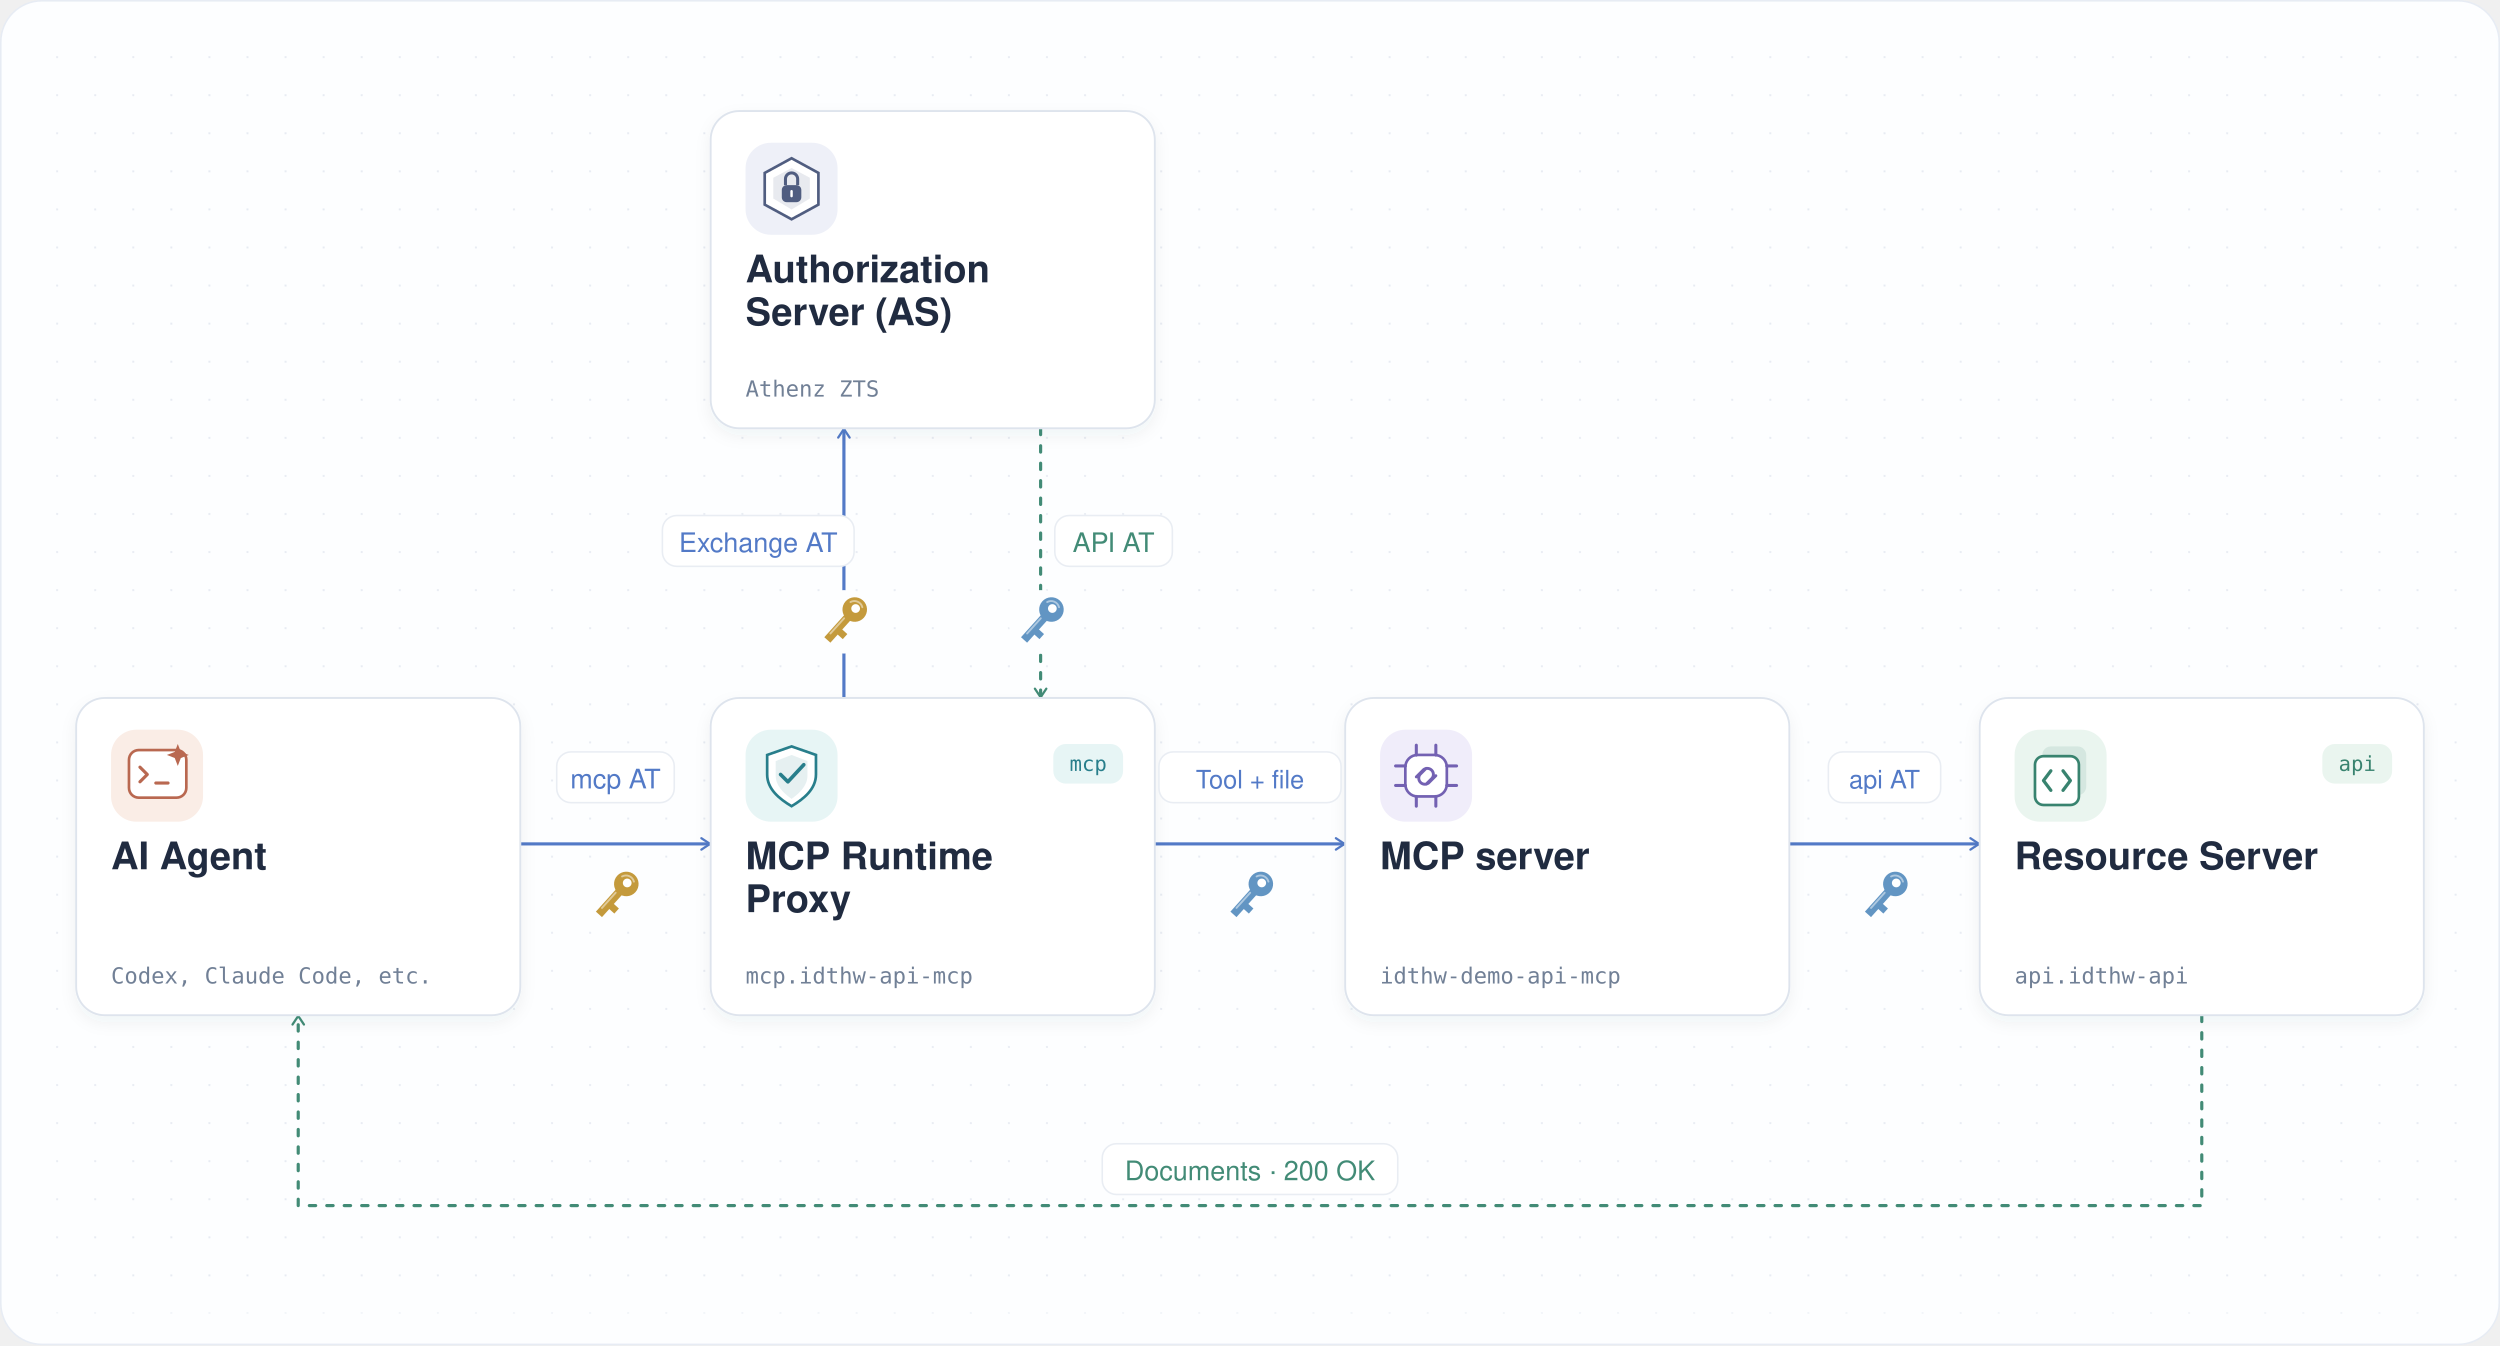
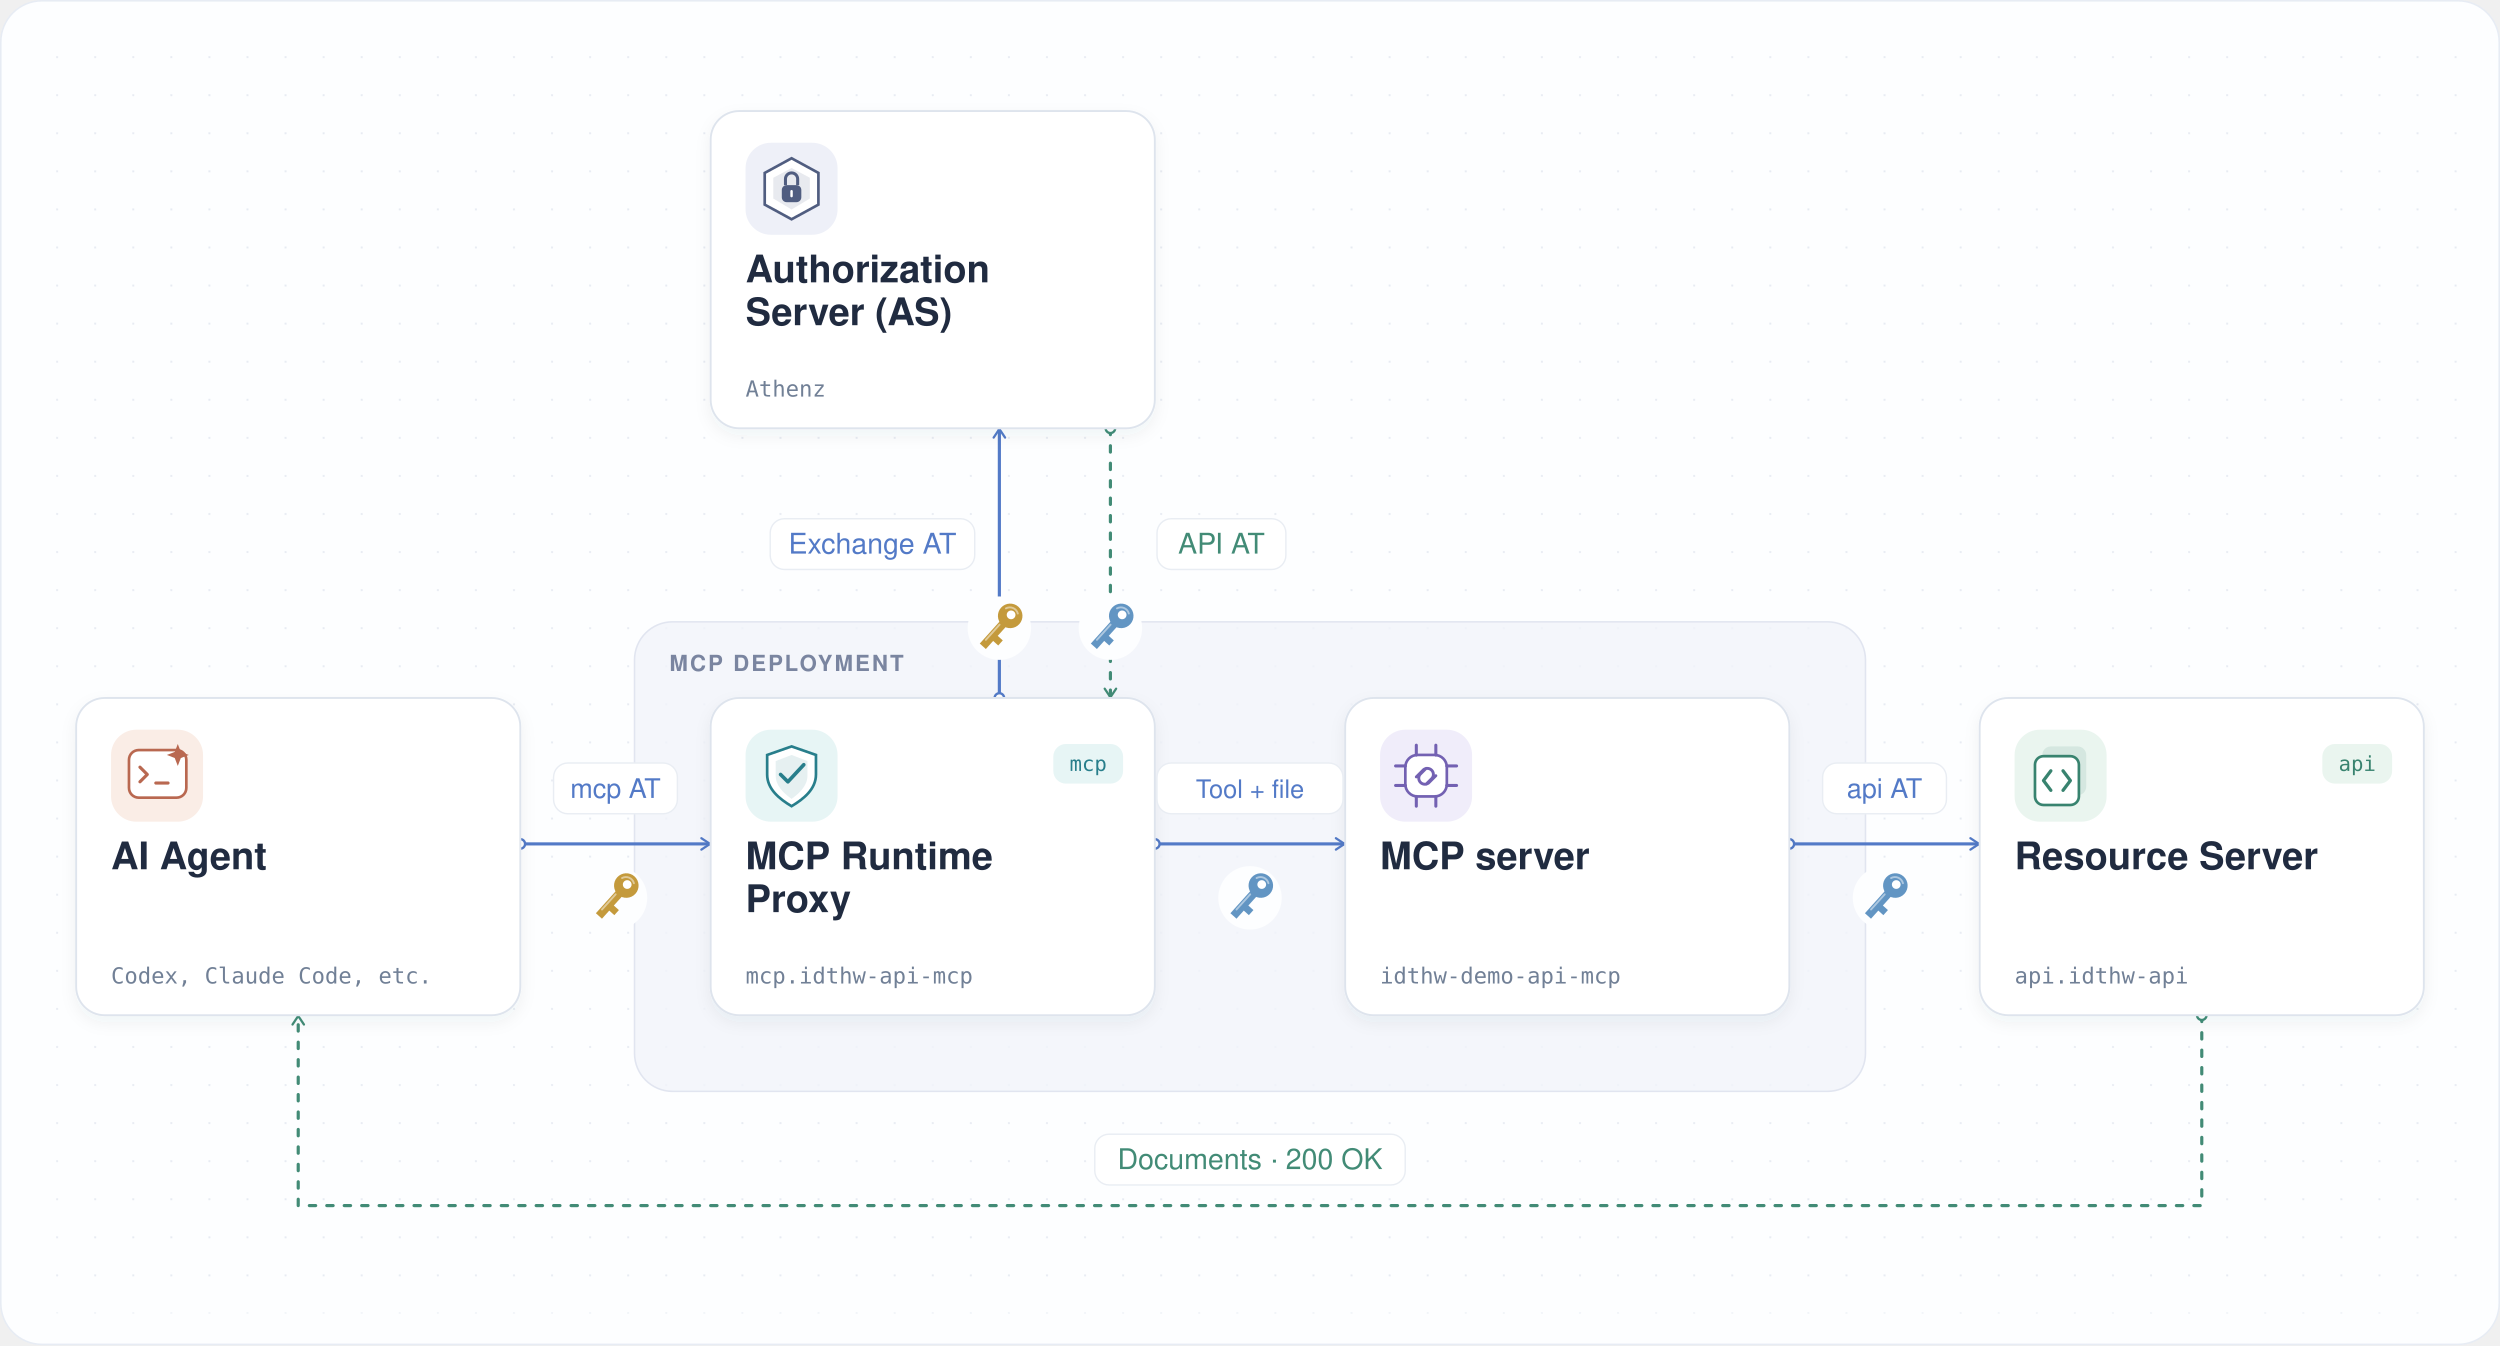
<svg xmlns="http://www.w3.org/2000/svg" width="1576" height="848" viewBox="0 0 1576 848" role="img" aria-labelledby="title desc">
  <defs>
    <marker id="arrow-blue" viewBox="0 0 10 10" refX="8.5" refY="5" markerWidth="9" markerHeight="9" markerUnits="userSpaceOnUse" orient="auto">
      <path d="m2 1 6 4-6 4" fill="none" stroke="#537AC7" stroke-width="1.6" stroke-linecap="round" stroke-linejoin="round" />
    </marker>
    <marker id="arrow-green" viewBox="0 0 10 10" refX="8.5" refY="5" markerWidth="9" markerHeight="9" markerUnits="userSpaceOnUse" orient="auto">
      <path d="m2 1 6 4-6 4" fill="none" stroke="#428B76" stroke-width="1.6" stroke-linecap="round" stroke-linejoin="round" />
    </marker>
    <marker id="arrow-red" viewBox="0 0 10 10" refX="8.5" refY="5" markerWidth="9" markerHeight="9" markerUnits="userSpaceOnUse" orient="auto">
      <path d="m2 1 6 4-6 4" fill="none" stroke="#C46864" stroke-width="1.6" stroke-linecap="round" stroke-linejoin="round" />
    </marker>
    <marker id="arrow-gray" viewBox="0 0 10 10" refX="8.5" refY="5" markerWidth="9" markerHeight="9" markerUnits="userSpaceOnUse" orient="auto">
      <path d="m2 1 6 4-6 4" fill="none" stroke="#8B96AA" stroke-width="1.6" stroke-linecap="round" stroke-linejoin="round" />
    </marker>
    <marker id="arrow-purple" viewBox="0 0 10 10" refX="8.5" refY="5" markerWidth="9" markerHeight="9" markerUnits="userSpaceOnUse" orient="auto">
      <path d="m2 1 6 4-6 4" fill="none" stroke="#8770B1" stroke-width="1.6" stroke-linecap="round" stroke-linejoin="round" />
    </marker>
    <g id="access-token-key" transform="rotate(42 22 22)">
      <path d="M19 15h6v12h5v5h-5v8h-6Z" fill="currentColor" />
      <circle cx="22" cy="10" r="9" fill="currentColor" />
      <circle cx="22" cy="9" r="3.2" fill="white" />
      <path d="M16 8a6 6 0 0 1 9-3M20.5 20v15" fill="none" stroke="white" stroke-opacity=".48" stroke-width="1.4" stroke-linecap="round" />
    </g>
    <filter id="card-shadow" x="-12%" y="-18%" width="124%" height="148%">
      <feDropShadow dx="0" dy="4" stdDeviation="5" flood-color="#253B68" flood-opacity=".055" />
    </filter>
    <pattern id="grid" width="24" height="24" patternUnits="userSpaceOnUse">
      <circle cx="12" cy="12" r=".7" fill="#C9D2E2" opacity=".38" />
    </pattern>
  </defs>
  <rect x=".5" y=".5" width="1575" height="847" rx="26" fill="#FDFEFF" stroke="#E7ECF4" />
  <rect x="20" y="20" width="1536" height="808" rx="18" fill="url(#grid)" />
  <g font-family="Avenir Next, Avenir, Segoe UI, Helvetica, Arial, sans-serif">
-     <path d="M532 440 L532 270" fill="none" stroke="#537AC7" stroke-width="2" stroke-linecap="round" stroke-linejoin="round" marker-end="url(#arrow-blue)" />
-     <path d="M656 270 L656 440" fill="none" stroke="#428B76" stroke-width="2" stroke-linecap="round" stroke-linejoin="round" marker-end="url(#arrow-green)" stroke-dasharray="4 7" />
+     <rect data-group="MCP DEPLOYMENT" x="400" y="392" width="776" height="296" rx="24" fill="#F1F3FA" fill-opacity=".8" stroke="#E1E5F0" stroke-width="1" />
+     <text x="422" y="423" fill="#7A85A0" font-size="14" font-weight="600" text-anchor="start" letter-spacing="1.3">MCP DEPLOYMENT</text>
+     <path d="M630 440 L630 270" fill="none" stroke="#537AC7" stroke-width="2" stroke-linecap="round" stroke-linejoin="round" marker-end="url(#arrow-blue)" />
+     <circle cx="630" cy="440" r="3" fill="white" stroke="#537AC7" stroke-width="1.5" />
+     <path d="M700 270 L700 440" fill="none" stroke="#428B76" stroke-width="2" stroke-linecap="round" stroke-linejoin="round" stroke-dasharray="4 7" marker-end="url(#arrow-green)" />
+     <circle cx="700" cy="270" r="3" fill="white" stroke="#428B76" stroke-width="1.5" />
    <path d="M328 532 L448 532" fill="none" stroke="#537AC7" stroke-width="2" stroke-linecap="round" stroke-linejoin="round" marker-end="url(#arrow-blue)" />
+     <circle cx="328" cy="532" r="3" fill="white" stroke="#537AC7" stroke-width="1.5" />
    <path d="M728 532 L848 532" fill="none" stroke="#537AC7" stroke-width="2" stroke-linecap="round" stroke-linejoin="round" marker-end="url(#arrow-blue)" />
+     <circle cx="728" cy="532" r="3" fill="white" stroke="#537AC7" stroke-width="1.5" />
    <path d="M1128 532 L1248 532" fill="none" stroke="#537AC7" stroke-width="2" stroke-linecap="round" stroke-linejoin="round" marker-end="url(#arrow-blue)" />
-     <path d="M1388 640 L1388 760 L188 760 L188 640" fill="none" stroke="#428B76" stroke-width="2" stroke-linecap="round" stroke-linejoin="round" marker-end="url(#arrow-green)" stroke-dasharray="4 7" />
-     <g data-component="as" transform="translate(-800 -10)">
-       <rect x="1248" y="80" width="280" height="200" rx="18" fill="white" stroke="#DEE4ED" stroke-width="1.2" filter="url(#card-shadow)" />
-       <rect x="1270" y="100" width="58" height="58" rx="16" fill="#EEF0F8" />
-       <g transform="translate(1279 109) scale(0.7692308)" color="#505D80">
+     <circle cx="1128" cy="532" r="3" fill="white" stroke="#537AC7" stroke-width="1.5" />
+     <path d="M1388 640 L1388 760 L188 760 L188 640" fill="none" stroke="#428B76" stroke-width="2" stroke-linecap="round" stroke-linejoin="round" stroke-dasharray="4 7" marker-end="url(#arrow-green)" />
+     <circle cx="1388" cy="640" r="3" fill="white" stroke="#428B76" stroke-width="1.5" />
+     <g data-component="as">
+       <rect x="448" y="70" width="280" height="200" rx="18" fill="white" stroke="#DEE4ED" stroke-width="1.2" filter="url(#card-shadow)" />
+       <rect x="470" y="90" width="58" height="58" rx="16" fill="#EEF0F8" />
+       <g transform="translate(479 99) scale(0.7692308)" color="#505D80">
        <path d="m26 1 22 12v26L26 51 4 39V13Z" fill="white" stroke="currentColor" stroke-width="2.2" />
        <path d="m26 9 15 8v17L26 43l-15-9V17Z" fill="currentColor" opacity=".13" />
        <rect x="18" y="23" width="16" height="14" rx="4" fill="currentColor" />
        <path d="M21 23v-5a5 5 0 0 1 10 0v5" fill="none" stroke="currentColor" stroke-width="2.5" />
        <path d="M26 28v4" stroke="white" stroke-width="2" stroke-linecap="round" />
      </g>
-       <text x="1270" y="188" fill="#202B40" font-size="24" font-weight="600" text-anchor="start">Authorization</text>
-       <text x="1270" y="215" fill="#202B40" font-size="24" font-weight="600" text-anchor="start">Server (AS)</text>
-       <text x="1270.0" y="260.0" fill="#718096" font-size="14" font-weight="500" text-anchor="start" font-family="Menlo, Consolas, monospace">Athenz ZTS</text>
+       <text x="470" y="178" fill="#202B40" font-size="24" font-weight="600" text-anchor="start">Authorization</text>
+       <text x="470" y="205" fill="#202B40" font-size="24" font-weight="600" text-anchor="start">Server (AS)</text>
+       <text x="470" y="250" fill="#718096" font-size="14" font-weight="500" text-anchor="start" font-family="Menlo, Consolas, monospace">Athenz</text>
    </g>
-     <g data-component="client" transform="translate(0 -200)">
-       <rect x="48" y="640" width="280" height="200" rx="18" fill="white" stroke="#DEE4ED" stroke-width="1.2" filter="url(#card-shadow)" />
-       <rect x="70" y="660" width="58" height="58" rx="16" fill="#FAEDE6" />
-       <g transform="translate(79 669) scale(0.7692308)" color="#B96850">
+     <g data-component="client">
+       <rect x="48" y="440" width="280" height="200" rx="18" fill="white" stroke="#DEE4ED" stroke-width="1.2" filter="url(#card-shadow)" />
+       <rect x="70" y="460" width="58" height="58" rx="16" fill="#FAEDE6" />
+       <g transform="translate(79 469) scale(0.7692308)" color="#B96850">
        <rect x="3" y="5" width="47" height="39" rx="8" fill="white" stroke="currentColor" stroke-width="2.2" />
        <path d="m12 19 6 6-6 6m13 1h10" fill="none" stroke="currentColor" stroke-width="2.6" stroke-linecap="round" stroke-linejoin="round" />
        <path d="m43 0 2.5 6.5L52 9l-6.5 2.5L43 18l-2.5-6.5L34 9l6.5-2.5Z" fill="currentColor" />
      </g>
-       <text x="70" y="748" fill="#202B40" font-size="24" font-weight="600" text-anchor="start">AI Agent</text>
-       <text x="70" y="820" fill="#718096" font-size="14" font-weight="500" text-anchor="start" font-family="Menlo, Consolas, monospace">Codex, Claude Code, etc.</text>
+       <text x="70" y="548" fill="#202B40" font-size="24" font-weight="600" text-anchor="start">AI Agent</text>
+       <text x="70" y="620" fill="#718096" font-size="14" font-weight="500" text-anchor="start" font-family="Menlo, Consolas, monospace">Codex, Claude Code, etc.</text>
    </g>
-     <g data-component="proxy" transform="translate(-400 -200)">
-       <rect x="848" y="640" width="280" height="200" rx="18" fill="white" stroke="#DEE4ED" stroke-width="1.2" filter="url(#card-shadow)" />
-       <rect x="870" y="660" width="58" height="58" rx="16" fill="#E7F5F5" />
-       <g transform="translate(879 669) scale(0.7692308)" color="#287E8B">
+     <g data-component="proxy">
+       <rect x="448" y="440" width="280" height="200" rx="18" fill="white" stroke="#DEE4ED" stroke-width="1.2" filter="url(#card-shadow)" />
+       <rect x="470" y="460" width="58" height="58" rx="16" fill="#E7F5F5" />
+       <g transform="translate(479 469) scale(0.7692308)" color="#287E8B">
        <path d="m26 2 20 7v16c0 12-10 20-20 26C16 45 6 37 6 25V9Z" fill="white" stroke="currentColor" stroke-width="2.2" />
        <path d="m26 9 13 5v12c0 8-6 14-13 19-7-5-13-11-13-19V14Z" fill="currentColor" opacity=".12" />
        <path d="m17 25 6 6 13-14" fill="none" stroke="currentColor" stroke-width="3" stroke-linecap="round" stroke-linejoin="round" />
      </g>
-       <rect x="1064" y="669" width="44" height="25" rx="8" fill="#E7F5F5" />
-       <text x="1086" y="686" fill="#287E8B" font-size="13" font-weight="500" text-anchor="middle" font-family="Menlo, Consolas, monospace">mcp</text>
-       <text x="870" y="748" fill="#202B40" font-size="24" font-weight="600" text-anchor="start">MCP Runtime</text>
-       <text x="870" y="775" fill="#202B40" font-size="24" font-weight="600" text-anchor="start">Proxy</text>
-       <text x="870.0" y="820.0" fill="#718096" font-size="14" font-weight="500" text-anchor="start" font-family="Menlo, Consolas, monospace">mcp.idthw-api-mcp</text>
+       <rect x="664" y="469" width="44" height="25" rx="8" fill="#E7F5F5" />
+       <text x="686" y="486" fill="#287E8B" font-size="13" font-weight="500" text-anchor="middle" font-family="Menlo, Consolas, monospace">mcp</text>
+       <text x="470" y="548" fill="#202B40" font-size="24" font-weight="600" text-anchor="start">MCP Runtime</text>
+       <text x="470" y="575" fill="#202B40" font-size="24" font-weight="600" text-anchor="start">Proxy</text>
+       <text x="470" y="620" fill="#718096" font-size="14" font-weight="500" text-anchor="start" font-family="Menlo, Consolas, monospace">mcp.idthw-api-mcp</text>
    </g>
-     <g data-component="mcp" transform="translate(-400 -200)">
-       <rect x="1248" y="640" width="280" height="200" rx="18" fill="white" stroke="#DEE4ED" stroke-width="1.2" filter="url(#card-shadow)" />
-       <rect x="1270" y="660" width="58" height="58" rx="16" fill="#F0EDFA" />
-       <g transform="translate(1279 669) scale(0.7692308)" color="#7361B2">
+     <g data-component="mcp">
+       <rect x="848" y="440" width="280" height="200" rx="18" fill="white" stroke="#DEE4ED" stroke-width="1.2" filter="url(#card-shadow)" />
+       <rect x="870" y="460" width="58" height="58" rx="16" fill="#F0EDFA" />
+       <g transform="translate(879 469) scale(0.7692308)" color="#7361B2">
        <rect x="9" y="9" width="34" height="34" rx="10" fill="white" stroke="currentColor" stroke-width="2.2" />
        <path d="M18 1v8m16-8v8M18 43v8m16-8v8M1 18h8m-8 16h8m34-16h8m-8 16h8" stroke="currentColor" stroke-width="2.5" stroke-linecap="round" />
        <path d="m18 27 6-6a5 5 0 0 1 7 7l-5 5m8-7-6 6a5 5 0 0 1-7-7l5-5" fill="none" stroke="currentColor" stroke-width="2.4" stroke-linecap="round" />
      </g>
-       <text x="1270" y="748" fill="#202B40" font-size="24" font-weight="600" text-anchor="start">MCP server</text>
-       <text x="1270" y="820" fill="#718096" font-size="14" font-weight="500" text-anchor="start" font-family="Menlo, Consolas, monospace">idthw-demo-api-mcp</text>
+       <text x="870" y="548" fill="#202B40" font-size="24" font-weight="600" text-anchor="start">MCP server</text>
+       <text x="870" y="620" fill="#718096" font-size="14" font-weight="500" text-anchor="start" font-family="Menlo, Consolas, monospace">idthw-demo-api-mcp</text>
    </g>
-     <g data-component="api" transform="translate(-400 -200)">
-       <rect x="1648" y="640" width="280" height="200" rx="18" fill="white" stroke="#DEE4ED" stroke-width="1.2" filter="url(#card-shadow)" />
-       <rect x="1670" y="660" width="58" height="58" rx="16" fill="#EAF5EF" />
-       <g transform="translate(1679 669) scale(0.7692308)" color="#38836F">
+     <g data-component="api">
+       <rect x="1248" y="440" width="280" height="200" rx="18" fill="white" stroke="#DEE4ED" stroke-width="1.2" filter="url(#card-shadow)" />
+       <rect x="1270" y="460" width="58" height="58" rx="16" fill="#EAF5EF" />
+       <g transform="translate(1279 469) scale(0.7692308)" color="#38836F">
        <rect x="11" y="2" width="36" height="40" rx="7" fill="currentColor" opacity=".12" />
        <rect x="5" y="10" width="36" height="40" rx="7" fill="white" stroke="currentColor" stroke-width="2.2" />
        <path d="m18 22-6 8 6 8m10-16 6 8-6 8" fill="none" stroke="currentColor" stroke-width="2.7" stroke-linecap="round" stroke-linejoin="round" />
      </g>
-       <rect x="1864" y="669" width="44" height="25" rx="8" fill="#EAF5EF" />
-       <text x="1886" y="686" fill="#38836F" font-size="13" font-weight="500" text-anchor="middle" font-family="Menlo, Consolas, monospace">api</text>
-       <text x="1670" y="748" fill="#202B40" font-size="24" font-weight="600" text-anchor="start">Resource Server</text>
-       <text x="1670" y="820" fill="#718096" font-size="14" font-weight="500" text-anchor="start" font-family="Menlo, Consolas, monospace">api.idthw-api</text>
+       <rect x="1464" y="469" width="44" height="25" rx="8" fill="#EAF5EF" />
+       <text x="1486" y="486" fill="#38836F" font-size="13" font-weight="500" text-anchor="middle" font-family="Menlo, Consolas, monospace">api</text>
+       <text x="1270" y="548" fill="#202B40" font-size="24" font-weight="600" text-anchor="start">Resource Server</text>
+       <text x="1270" y="620" fill="#718096" font-size="14" font-weight="500" text-anchor="start" font-family="Menlo, Consolas, monospace">api.idthw-api</text>
    </g>
-     <rect x="417.575" y="325" width="120.85" height="32" rx="9" fill="white" stroke="#E9EDF3" />
-     <text x="478" y="348" fill="#537AC7" font-size="17" font-weight="500" text-anchor="middle">Exchange AT</text>
-     <circle cx="532" cy="392" r="20" fill="#FDFEFF" />
-     <use href="#access-token-key" transform="translate(513 373) scale(.86)" color="#C49A3C" />
-     <rect x="664.95" y="325" width="74.1" height="32" rx="9" fill="white" stroke="#E9EDF3" />
-     <text x="702" y="348" fill="#428B76" font-size="17" font-weight="500" text-anchor="middle">API AT</text>
-     <circle cx="656" cy="392" r="20" fill="#FDFEFF" />
-     <use href="#access-token-key" transform="translate(637 373) scale(.86)" color="#6295C3" />
-     <rect x="350.95" y="474" width="74.1" height="32" rx="9" fill="white" stroke="#E9EDF3" />
-     <text x="388" y="497" fill="#537AC7" font-size="17" font-weight="500" text-anchor="middle">mcp AT</text>
-     <circle cx="388" cy="565" r="20" fill="#FDFEFF" />
-     <use href="#access-token-key" transform="translate(369 546) scale(.86)" color="#C49A3C" />
-     <rect x="730.6" y="474" width="114.8" height="32" rx="9" fill="white" stroke="#E9EDF3" />
-     <text x="788" y="497" fill="#537AC7" font-size="16" font-weight="500" text-anchor="middle">Tool + file</text>
-     <rect x="1152.6" y="474" width="70.8" height="32" rx="9" fill="white" stroke="#E9EDF3" />
-     <text x="1188" y="497" fill="#537AC7" font-size="16" font-weight="500" text-anchor="middle">api AT</text>
-     <circle cx="788" cy="565" r="20" fill="#FDFEFF" />
-     <use href="#access-token-key" transform="translate(769 546) scale(.86)" color="#6295C3" />
-     <circle cx="1188" cy="565" r="20" fill="#FDFEFF" />
-     <use href="#access-token-key" transform="translate(1169 546) scale(.86)" color="#6295C3" />
-     <rect x="694.85" y="721" width="186.3" height="32" rx="9" fill="white" stroke="#E9EDF3" />
-     <text x="788" y="744" fill="#428B76" font-size="17" font-weight="500" text-anchor="middle">Documents · 200 OK</text>
+     <g>
+       <rect x="485.53" y="327" width="128.94" height="32" rx="9" fill="#FFFFFF" stroke="#E9EDF3" stroke-width=".9" />
+       <text x="550" y="349" fill="#537AC7" font-size="18" font-weight="500" text-anchor="middle">Exchange AT</text>
+     </g>
+     <g data-token-kind="access" aria-label="Access token">
+       <circle cx="630" cy="396" r="20" fill="#FDFEFF" />
+       <use href="#access-token-key" transform="translate(611 377) scale(.86)" color="#C49A3C" />
+     </g>
+     <g>
+       <rect x="729.38" y="327" width="81.24" height="32" rx="9" fill="#FFFFFF" stroke="#E9EDF3" stroke-width=".9" />
+       <text x="770" y="349" fill="#428B76" font-size="18" font-weight="500" text-anchor="middle">API AT</text>
+     </g>
+     <g data-token-kind="exchanged" aria-label="Exchanged access token">
+       <circle cx="700" cy="396" r="20" fill="#FDFEFF" />
+       <use href="#access-token-key" transform="translate(681 377) scale(.86)" color="#6295C3" />
+     </g>
+     <g>
+       <rect x="348.97" y="481" width="78.06" height="32" rx="9" fill="#FFFFFF" stroke="#E9EDF3" stroke-width=".9" />
+       <text x="388" y="503" fill="#537AC7" font-size="17" font-weight="500" text-anchor="middle">mcp AT</text>
+     </g>
+     <g data-token-kind="access" aria-label="Access token">
+       <circle cx="388" cy="566" r="20" fill="#FDFEFF" />
+       <use href="#access-token-key" transform="translate(369 547) scale(.86)" color="#C49A3C" />
+     </g>
+     <g>
+       <rect x="729.36" y="481" width="117.28" height="32" rx="9" fill="#FFFFFF" stroke="#E9EDF3" stroke-width=".9" />
+       <text x="788" y="503" fill="#537AC7" font-size="16" font-weight="500" text-anchor="middle">Tool + file</text>
+     </g>
+     <g data-token-kind="exchanged" aria-label="Exchanged access token">
+       <circle cx="788" cy="566" r="20" fill="#FDFEFF" />
+       <use href="#access-token-key" transform="translate(769 547) scale(.86)" color="#6295C3" />
+     </g>
+     <g>
+       <rect x="1148.97" y="481" width="78.06" height="32" rx="9" fill="#FFFFFF" stroke="#E9EDF3" stroke-width=".9" />
+       <text x="1188" y="503" fill="#537AC7" font-size="17" font-weight="500" text-anchor="middle">api AT</text>
+     </g>
+     <g data-token-kind="exchanged" aria-label="Exchanged access token">
+       <circle cx="1188" cy="566" r="20" fill="#FDFEFF" />
+       <use href="#access-token-key" transform="translate(1169 547) scale(.86)" color="#6295C3" />
+     </g>
+     <g>
+       <rect x="690.14" y="715" width="195.72" height="32" rx="9" fill="#FFFFFF" stroke="#E9EDF3" stroke-width=".9" />
+       <text x="788" y="737" fill="#428B76" font-size="18" font-weight="500" text-anchor="middle">Documents · 200 OK</text>
+     </g>
  </g>
</svg>
